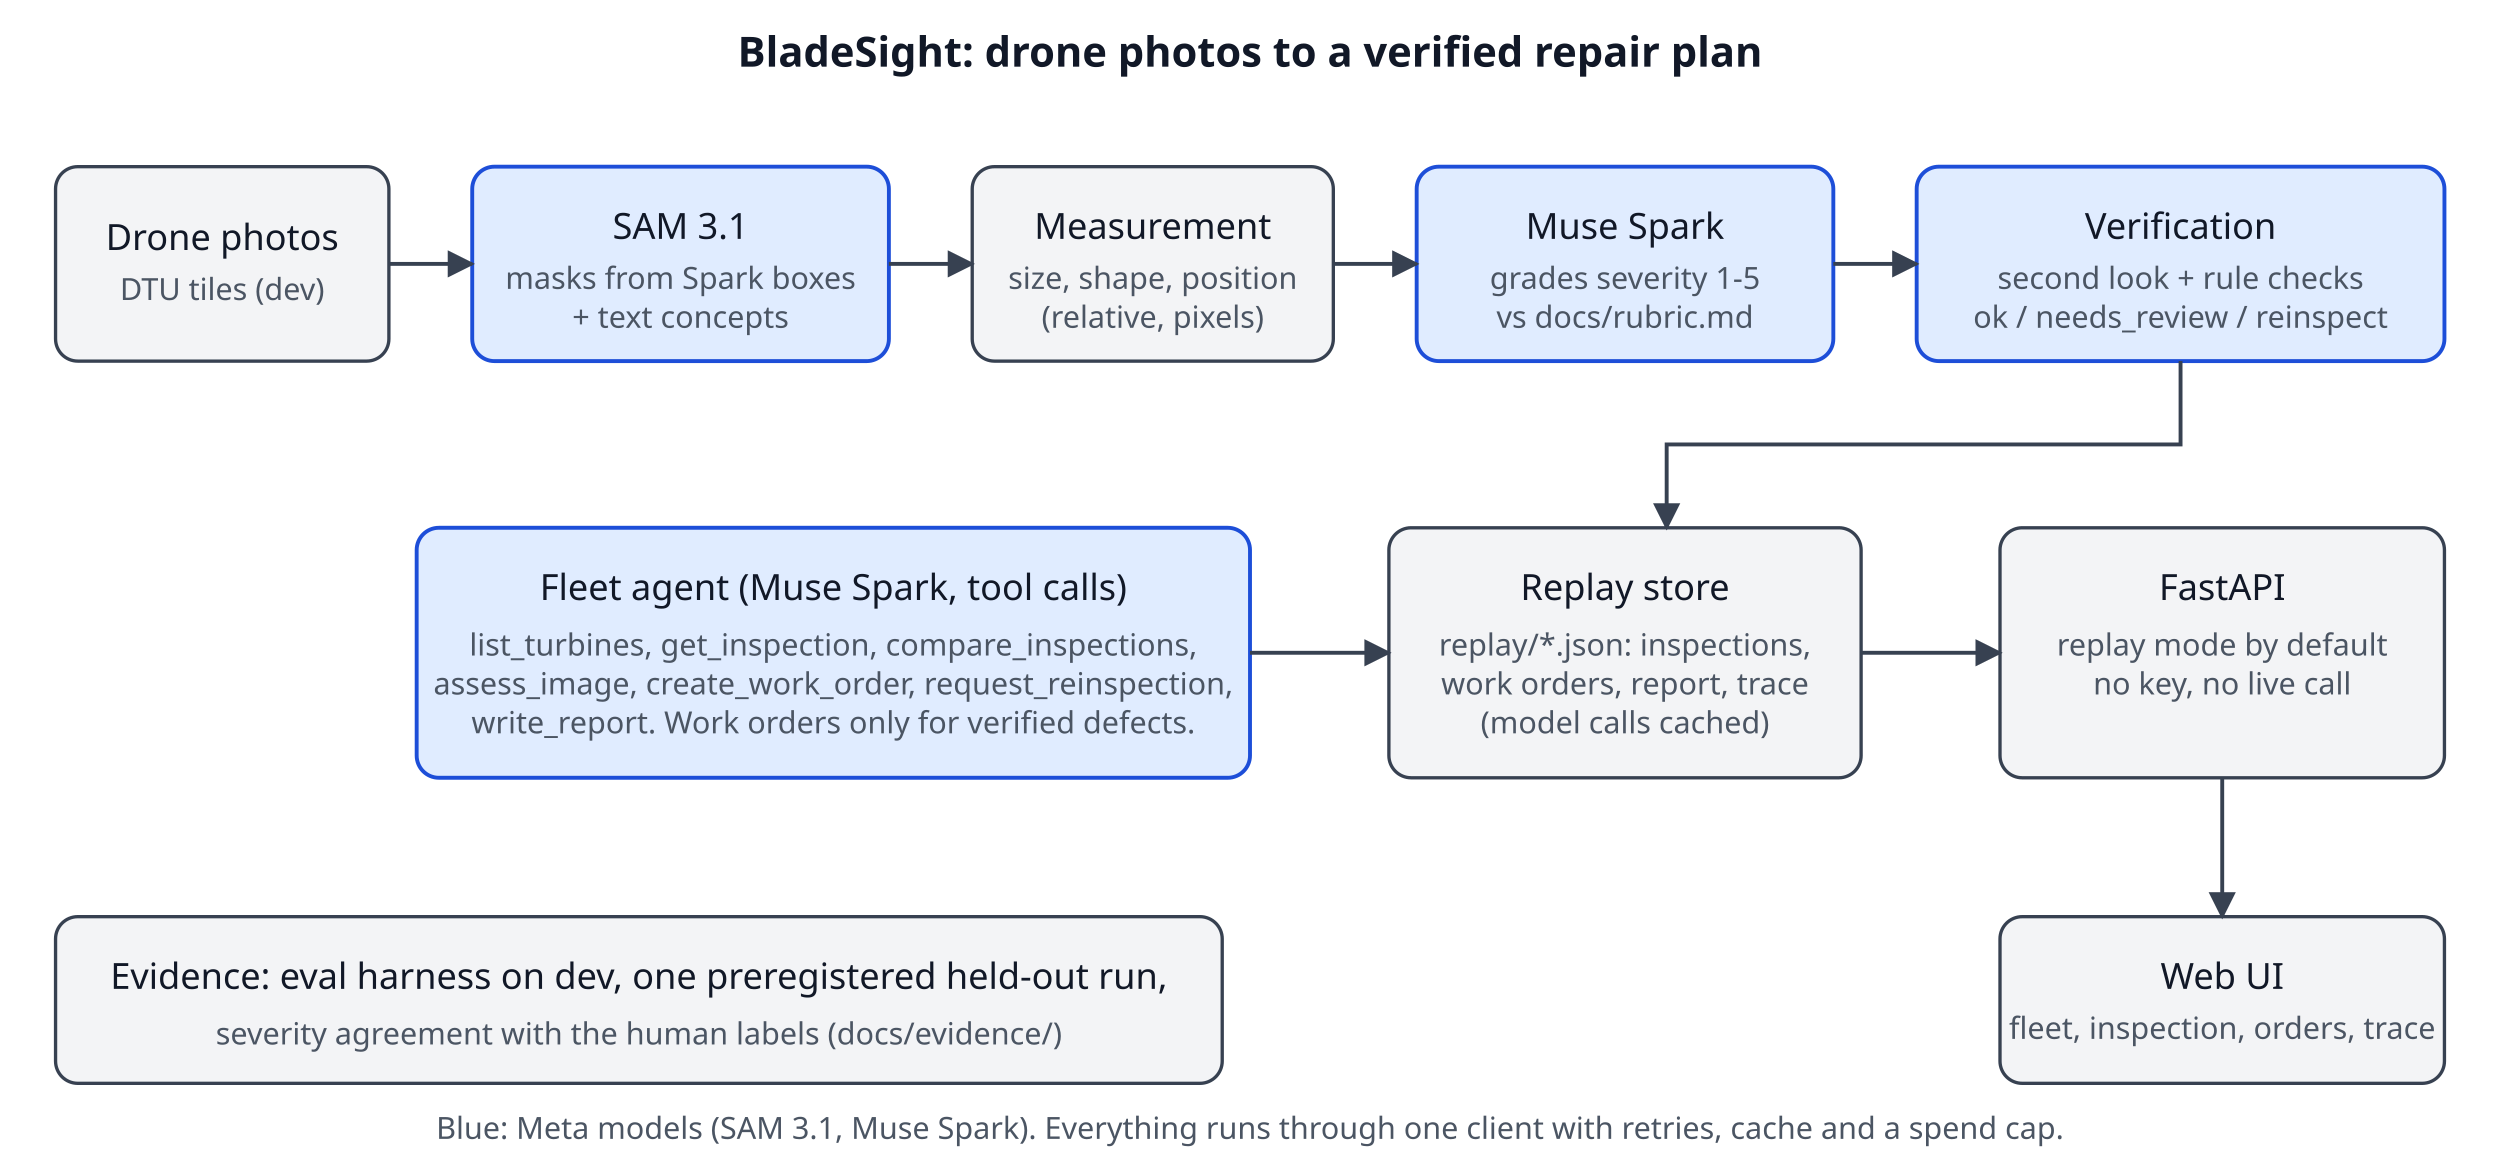
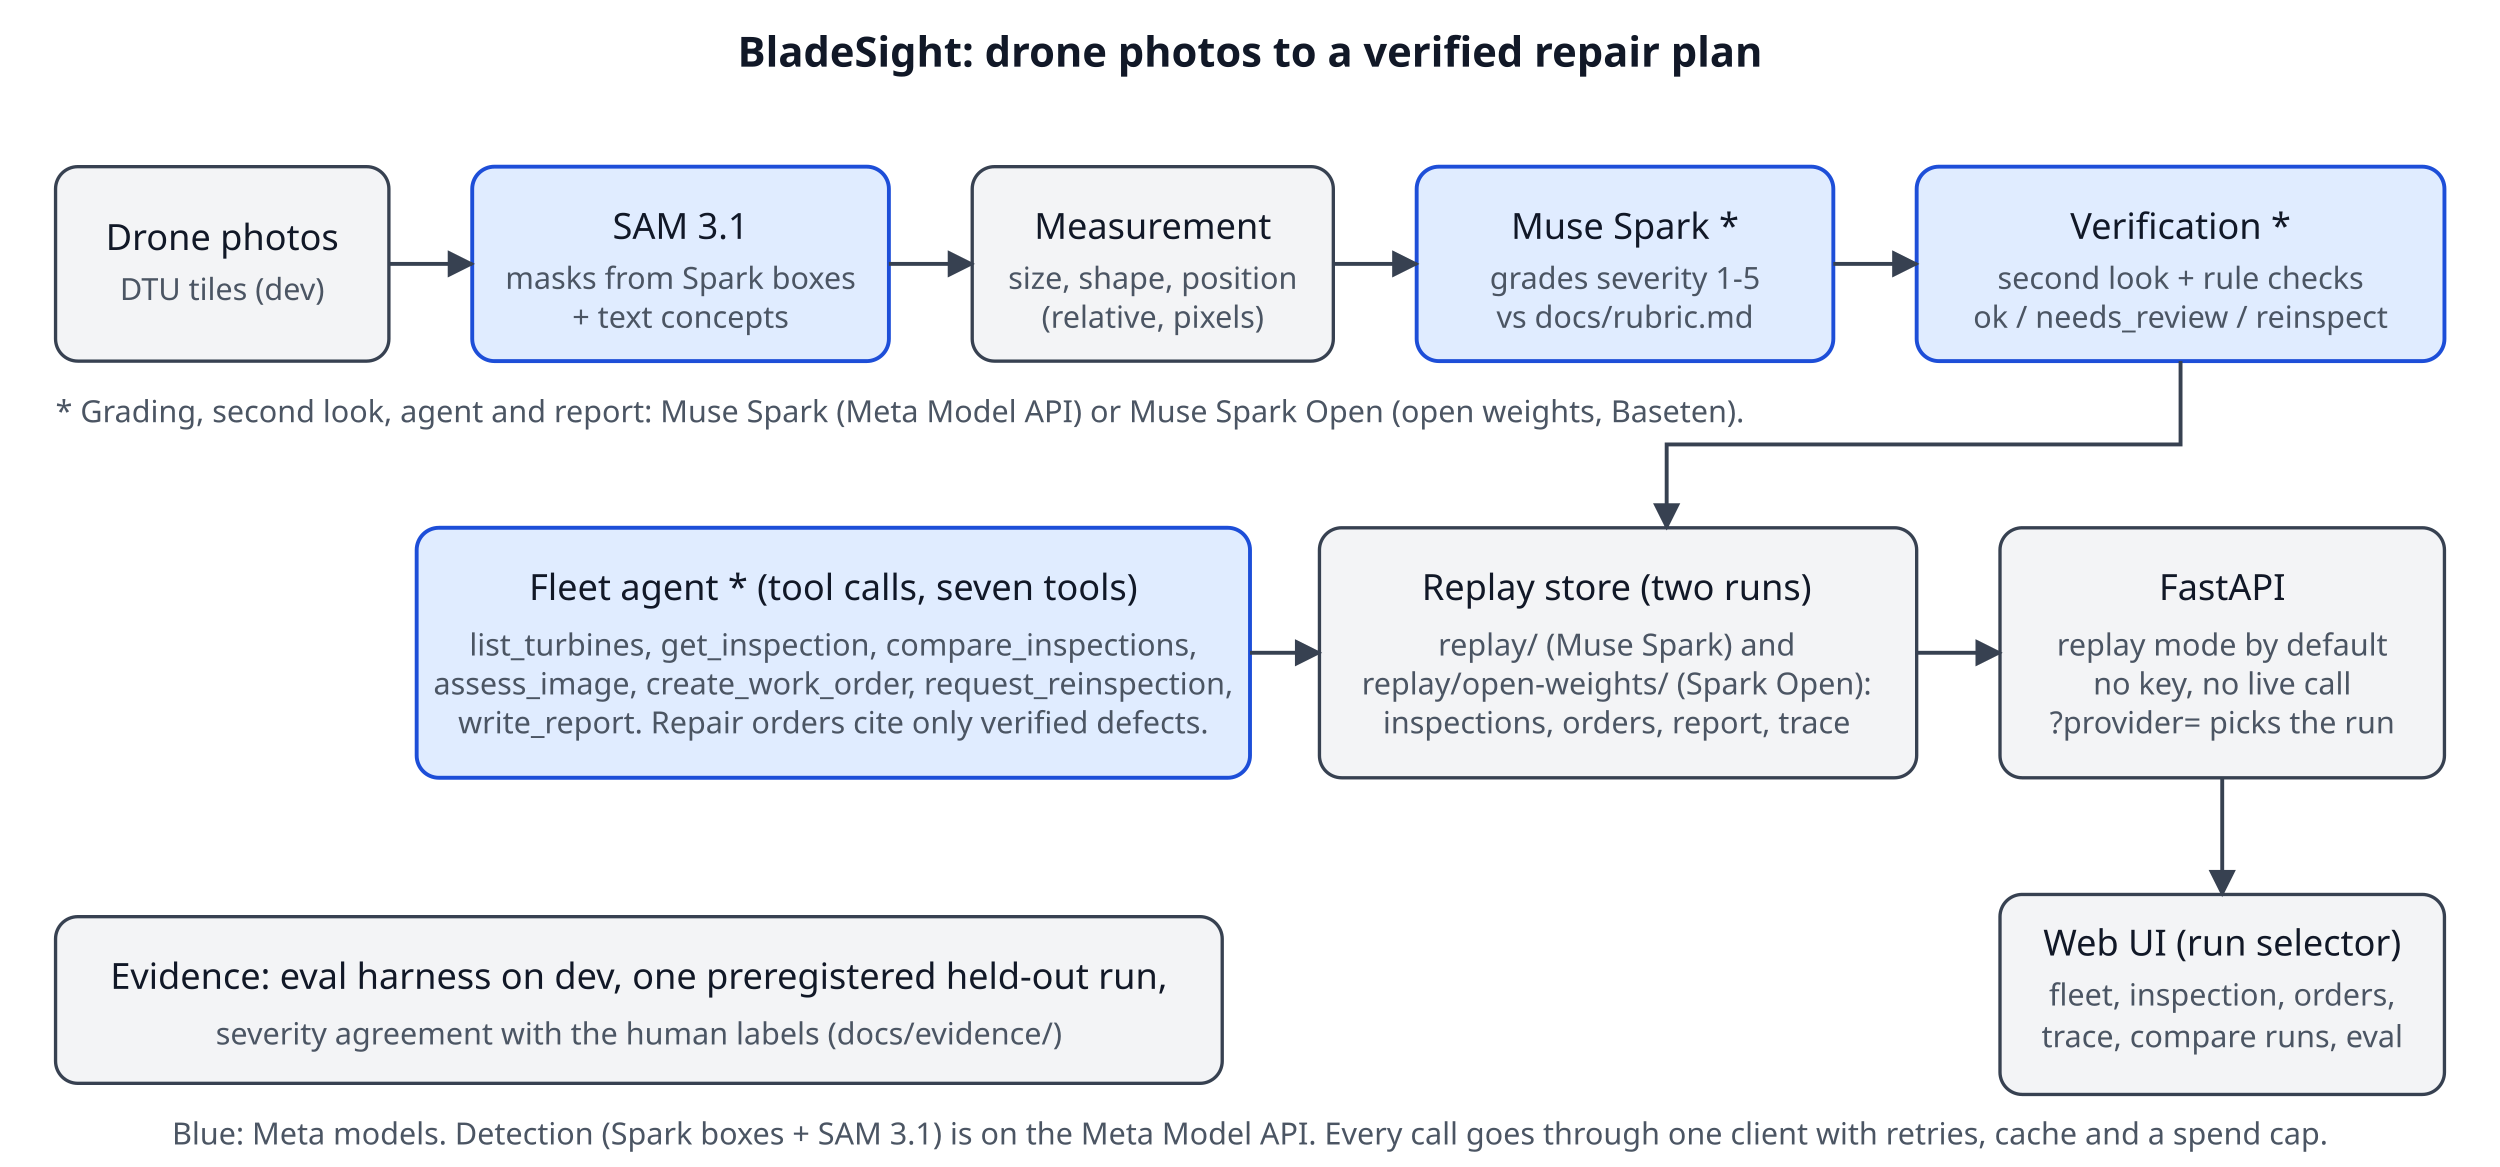
- <svg xmlns="http://www.w3.org/2000/svg" viewBox="0 0 900 420" role="img" aria-label="BladeSight architecture: photos to SAM 3.1 to measurement to Muse Spark grading to verification to the fleet agent and the web UI" font-family="system-ui, sans-serif" font-size="13">
+ <svg xmlns="http://www.w3.org/2000/svg" viewBox="0 0 900 420" role="img" aria-label="BladeSight architecture: photos to SAM 3.1 to measurement to Muse Spark grading to verification to the fleet agent and the web UI; grading, verification and the agent also run on Muse Spark Open" font-family="system-ui, sans-serif" font-size="13">
  <defs>
    <marker id="a" viewBox="0 0 10 10" refX="9" refY="5" markerWidth="7" markerHeight="7" orient="auto">
      <path d="M0,0 L10,5 L0,10 z" fill="#374151" />
    </marker>
    <style>
      .box{fill:#f3f4f6;stroke:#374151;stroke-width:1.2;rx:8}
      .meta{fill:#e0ecff;stroke:#1d4ed8;stroke-width:1.4;rx:8}
      .t{fill:#111827}.s{fill:#4b5563;font-size:11px}
      .l{stroke:#374151;stroke-width:1.4;fill:none;marker-end:url(#a)}
      @media (prefers-color-scheme: dark){.box{fill:#1f2937;stroke:#9ca3af}.meta{fill:#1e3a8a;stroke:#93c5fd}.t{fill:#f9fafb}.s{fill:#d1d5db}.l{stroke:#9ca3af}}
    </style>
  </defs>
  <rect width="900" height="420" fill="none" />
  <text x="450" y="24" text-anchor="middle" class="t" font-size="15" font-weight="600">BladeSight: drone photos to a verified repair plan</text>
  <rect class="box" x="20" y="60" width="120" height="70" />
  <text class="t" x="80" y="90" text-anchor="middle">Drone photos</text>
  <text class="s" x="80" y="108" text-anchor="middle">DTU tiles (dev)</text>
  <rect class="meta" x="170" y="60" width="150" height="70" />
  <text class="t" x="245" y="86" text-anchor="middle">SAM 3.1</text>
  <text class="s" x="245" y="104" text-anchor="middle">masks from Spark boxes</text>
  <text class="s" x="245" y="118" text-anchor="middle">+ text concepts</text>
  <rect class="box" x="350" y="60" width="130" height="70" />
  <text class="t" x="415" y="86" text-anchor="middle">Measurement</text>
  <text class="s" x="415" y="104" text-anchor="middle">size, shape, position</text>
  <text class="s" x="415" y="118" text-anchor="middle">(relative, pixels)</text>
  <rect class="meta" x="510" y="60" width="150" height="70" />
-   <text class="t" x="585" y="86" text-anchor="middle">Muse Spark</text>
+   <text class="t" x="585" y="86" text-anchor="middle">Muse Spark *</text>
  <text class="s" x="585" y="104" text-anchor="middle">grades severity 1-5</text>
  <text class="s" x="585" y="118" text-anchor="middle">vs docs/rubric.md</text>
  <rect class="meta" x="690" y="60" width="190" height="70" />
-   <text class="t" x="785" y="86" text-anchor="middle">Verification</text>
+   <text class="t" x="785" y="86" text-anchor="middle">Verification *</text>
  <text class="s" x="785" y="104" text-anchor="middle">second look + rule checks</text>
  <text class="s" x="785" y="118" text-anchor="middle">ok / needs_review / reinspect</text>
  <path class="l" d="M140,95 H170" />
  <path class="l" d="M320,95 H350" />
  <path class="l" d="M480,95 H510" />
  <path class="l" d="M660,95 H690" />
  <rect class="meta" x="150" y="190" width="300" height="90" />
-   <text class="t" x="300" y="216" text-anchor="middle">Fleet agent (Muse Spark, tool calls)</text>
+   <text class="t" x="300" y="216" text-anchor="middle">Fleet agent * (tool calls, seven tools)</text>
  <text class="s" x="300" y="236" text-anchor="middle">list_turbines, get_inspection, compare_inspections,</text>
  <text class="s" x="300" y="250" text-anchor="middle">assess_image, create_work_order, request_reinspection,</text>
-   <text class="s" x="300" y="264" text-anchor="middle">write_report. Work orders only for verified defects.</text>
-   <rect class="box" x="500" y="190" width="170" height="90" />
-   <text class="t" x="585" y="216" text-anchor="middle">Replay store</text>
-   <text class="s" x="585" y="236" text-anchor="middle">replay/*.json: inspections,</text>
-   <text class="s" x="585" y="250" text-anchor="middle">work orders, report, trace</text>
-   <text class="s" x="585" y="264" text-anchor="middle">(model calls cached)</text>
+   <text class="s" x="300" y="264" text-anchor="middle">write_report. Repair orders cite only verified defects.</text>
+   <rect class="box" x="475" y="190" width="215" height="90" />
+   <text class="t" x="582" y="216" text-anchor="middle">Replay store (two runs)</text>
+   <text class="s" x="582" y="236" text-anchor="middle">replay/ (Muse Spark) and</text>
+   <text class="s" x="582" y="250" text-anchor="middle">replay/open-weights/ (Spark Open):</text>
+   <text class="s" x="582" y="264" text-anchor="middle">inspections, orders, report, trace</text>
  <rect class="box" x="720" y="190" width="160" height="90" />
  <text class="t" x="800" y="216" text-anchor="middle">FastAPI</text>
  <text class="s" x="800" y="236" text-anchor="middle">replay mode by default</text>
  <text class="s" x="800" y="250" text-anchor="middle">no key, no live call</text>
-   <rect class="box" x="720" y="330" width="160" height="60" />
-   <text class="t" x="800" y="356" text-anchor="middle">Web UI</text>
-   <text class="s" x="800" y="374" text-anchor="middle">fleet, inspection, orders, trace</text>
+   <text class="s" x="800" y="264" text-anchor="middle">?provider= picks the run</text>
+   <rect class="box" x="720" y="322" width="160" height="72" />
+   <text class="t" x="800" y="344" text-anchor="middle">Web UI (run selector)</text>
+   <text class="s" x="800" y="362" text-anchor="middle">fleet, inspection, orders,</text>
+   <text class="s" x="800" y="377" text-anchor="middle">trace, compare runs, eval</text>
  <path class="l" d="M785,130 V160 H600 V190" />
-   <path class="l" d="M450,235 H500" />
-   <path class="l" d="M670,235 H720" />
-   <path class="l" d="M800,280 V330" />
+   <path class="l" d="M450,235 H475" />
+   <path class="l" d="M690,235 H720" />
+   <path class="l" d="M800,280 V322" />
  <rect class="box" x="20" y="330" width="420" height="60" />
  <text class="t" x="230" y="356" text-anchor="middle">Evidence: eval harness on dev, one preregistered held-out run,</text>
  <text class="s" x="230" y="376" text-anchor="middle">severity agreement with the human labels (docs/evidence/)</text>
-   <text class="s" x="450" y="410" text-anchor="middle">Blue: Meta models (SAM 3.1, Muse Spark). Everything runs through one client with retries, cache and a spend cap.</text>
+   <text class="s" x="20" y="152">* Grading, second look, agent and report: Muse Spark (Meta Model API) or Muse Spark Open (open weights, Baseten).</text>
+   <text class="s" x="450" y="412" text-anchor="middle">Blue: Meta models. Detection (Spark boxes + SAM 3.1) is on the Meta Model API. Every call goes through one client with retries, cache and a spend cap.</text>
</svg>
